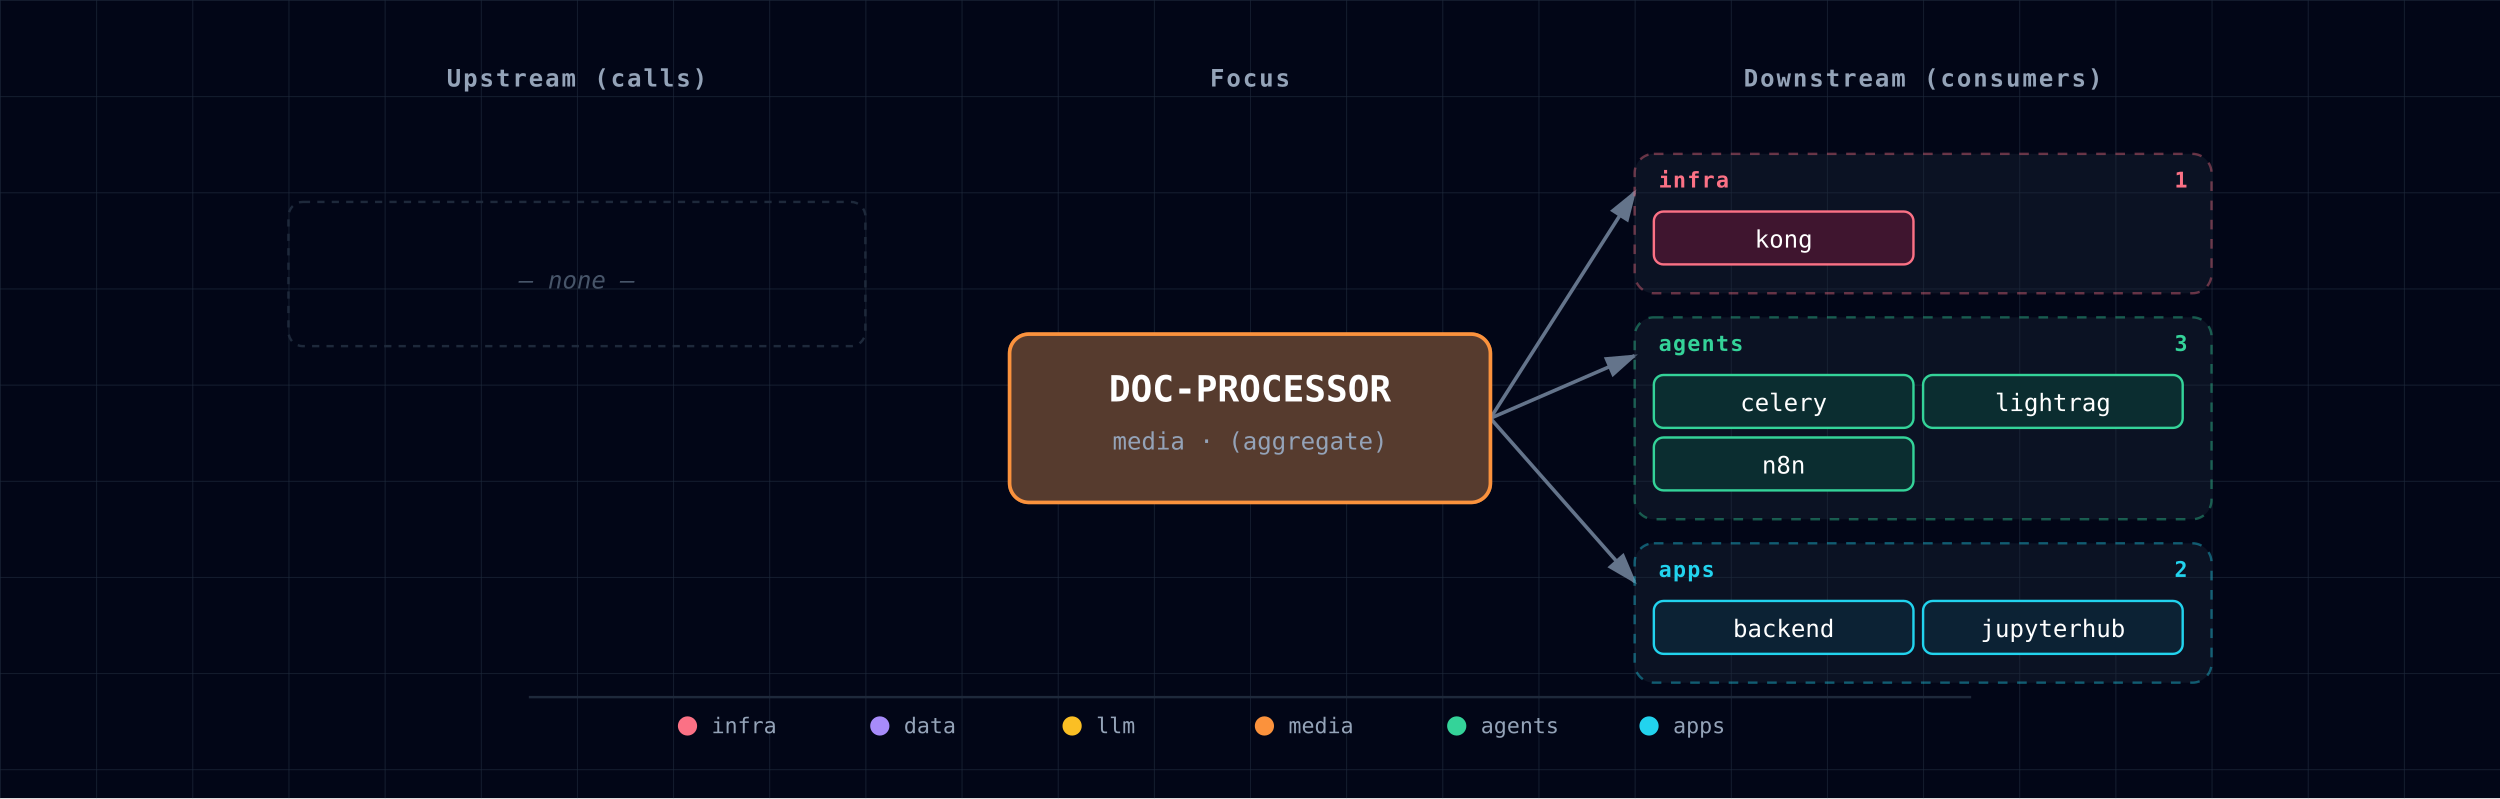
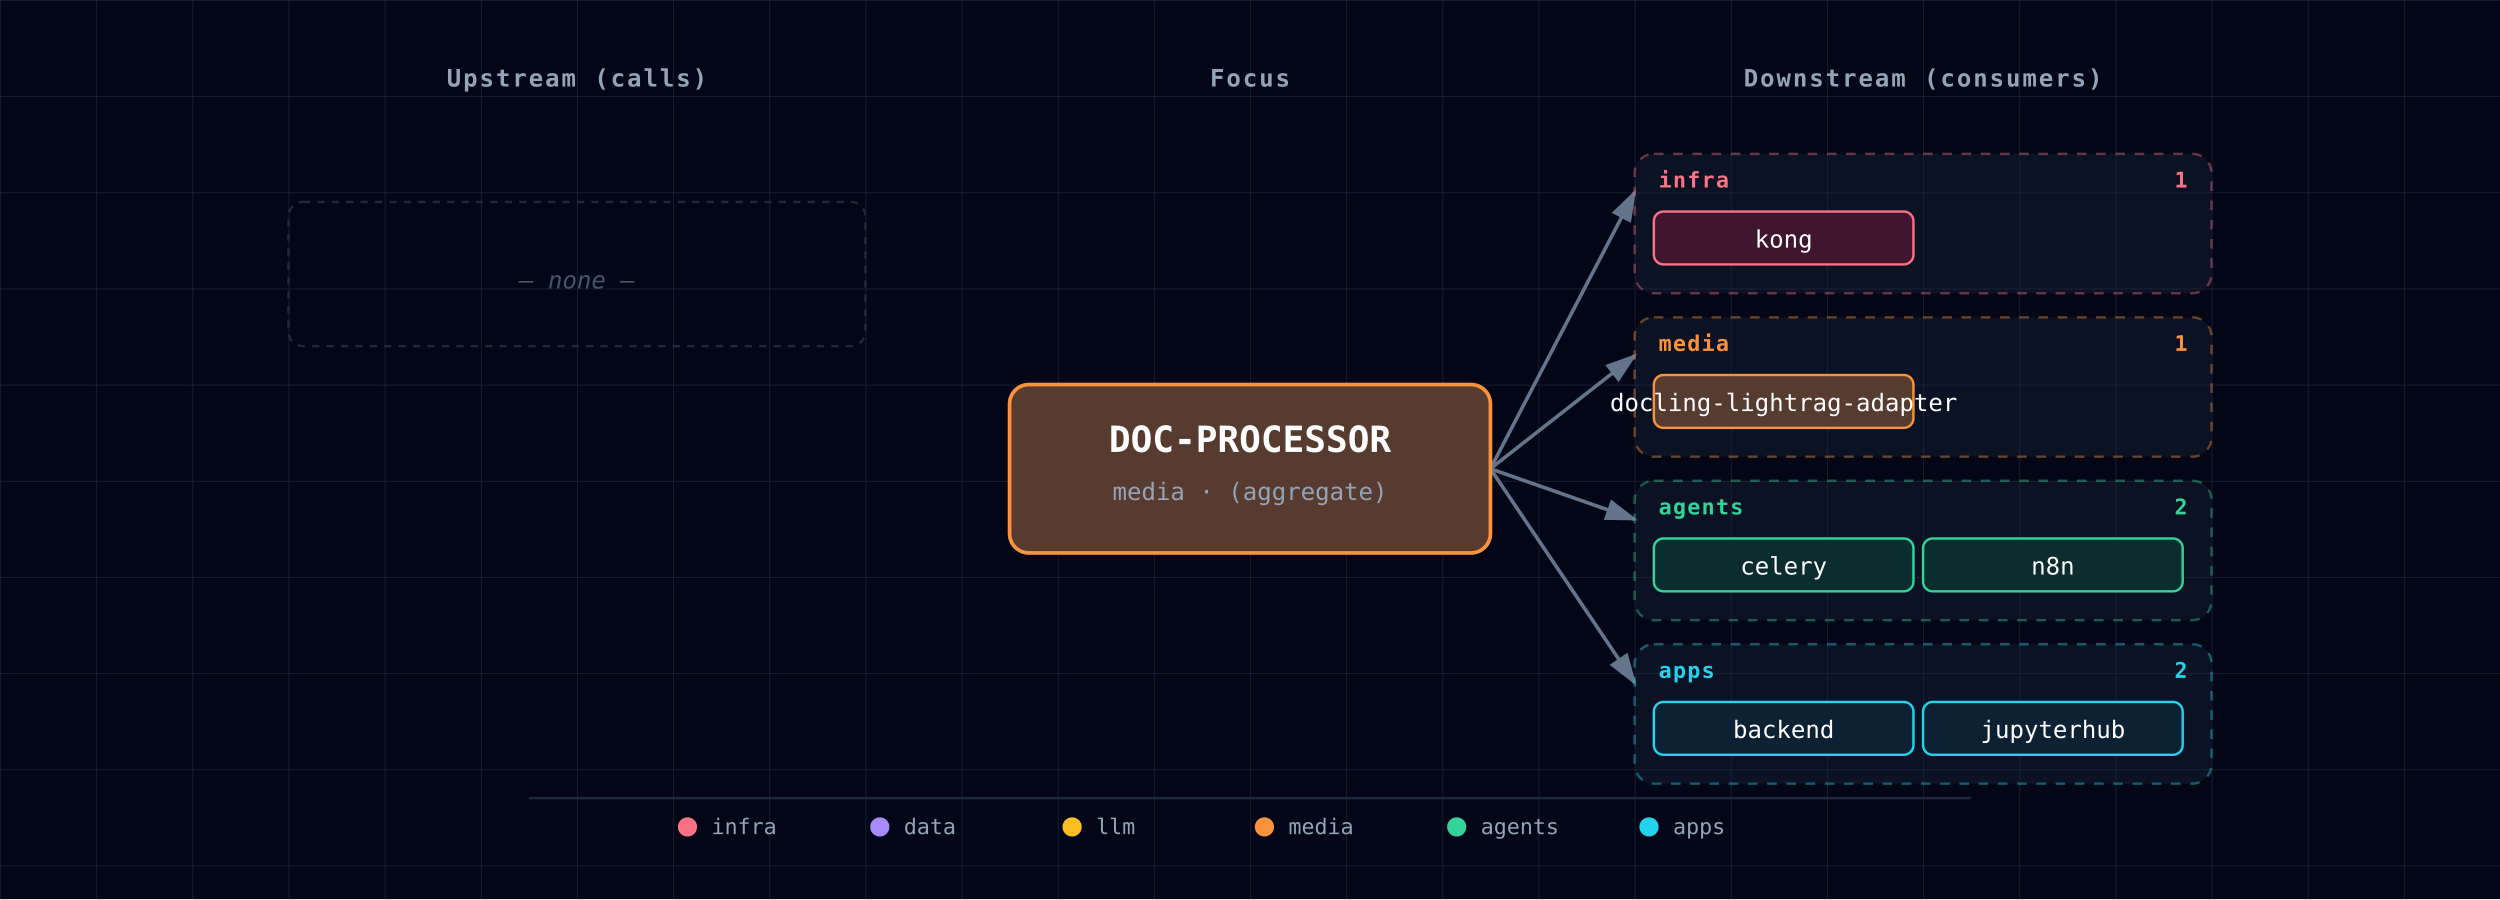
- <svg xmlns="http://www.w3.org/2000/svg" viewBox="0 0 1040 332" font-family="'JetBrains Mono', 'Fira Code', Menlo, Consolas, monospace">
+ <svg xmlns="http://www.w3.org/2000/svg" viewBox="0 0 1040 374" font-family="'JetBrains Mono', 'Fira Code', Menlo, Consolas, monospace">
  <defs>
    <pattern id="grid" width="40" height="40" patternUnits="userSpaceOnUse">
      <path d="M 40 0 L 0 0 0 40" fill="none" stroke="#1e293b" stroke-width="0.5" />
    </pattern>
    <marker id="arrowhead" markerWidth="9" markerHeight="6" refX="8" refY="3" orient="auto">
      <polygon points="0 0, 9 3, 0 6" fill="#64748b" />
    </marker>
    <filter id="focus-glow" x="-50%" y="-50%" width="200%" height="200%">
      <feGaussianBlur in="SourceAlpha" stdDeviation="6" />
      <feFlood flood-color="#fb923c" flood-opacity="0.6" />
      <feComposite in2="SourceAlpha" operator="in" />
      <feMerge>
        <feMergeNode />
        <feMergeNode in="SourceGraphic" />
      </feMerge>
    </filter>
  </defs>
-   <rect width="1040" height="332" fill="#020617" />
-   <rect width="1040" height="332" fill="url(#grid)" />
+   <rect width="1040" height="374" fill="#020617" />
+   <rect width="1040" height="374" fill="url(#grid)" />
  <text x="240" y="36" fill="#94a3b8" font-size="10" font-weight="600" text-anchor="middle" letter-spacing="0.08em">Upstream (calls)</text>
  <text x="520" y="36" fill="#94a3b8" font-size="10" font-weight="600" text-anchor="middle" letter-spacing="0.08em">Focus</text>
  <text x="800" y="36" fill="#94a3b8" font-size="10" font-weight="600" text-anchor="middle" letter-spacing="0.08em">Downstream (consumers)</text>
-   <line x1="620" y1="174" x2="680" y2="80" stroke="#64748b" stroke-width="1.5" marker-end="url(#arrowhead)" />
-   <line x1="620" y1="174" x2="680" y2="148" stroke="#64748b" stroke-width="1.5" marker-end="url(#arrowhead)" />
-   <line x1="620" y1="174" x2="680" y2="242" stroke="#64748b" stroke-width="1.5" marker-end="url(#arrowhead)" />
+   <line x1="620" y1="195" x2="680" y2="80" stroke="#64748b" stroke-width="1.5" marker-end="url(#arrowhead)" />
+   <line x1="620" y1="195" x2="680" y2="148" stroke="#64748b" stroke-width="1.5" marker-end="url(#arrowhead)" />
+   <line x1="620" y1="195" x2="680" y2="216" stroke="#64748b" stroke-width="1.5" marker-end="url(#arrowhead)" />
+   <line x1="620" y1="195" x2="680" y2="284" stroke="#64748b" stroke-width="1.5" marker-end="url(#arrowhead)" />
  <g>
    <rect x="120" y="84" width="240" height="60" rx="6" fill="none" stroke="#1e293b" stroke-width="1" stroke-dasharray="3,3" />
    <text x="240" y="120" fill="#475569" font-size="10" font-style="italic" text-anchor="middle">— none —</text>
  </g>
  <g>
    <g class="cluster">
      <rect x="680" y="64" width="240" height="58" rx="8" fill="rgba(30,41,59,0.35)" stroke="#fb7185" stroke-width="1" stroke-dasharray="4,4" stroke-opacity="0.4" />
      <text x="690" y="78" fill="#fb7185" font-size="9" font-weight="700" text-anchor="start" style="letter-spacing:0.06em;text-transform:uppercase;">infra</text>
      <text x="910" y="78" fill="#fb7185" font-size="9" font-weight="600" text-anchor="end">1</text>
    </g>
    <g>
      <rect x="688" y="88" width="108" height="22" rx="4" fill="#0f172a" />
      <rect x="688" y="88" width="108" height="22" rx="4" fill="rgba(136, 19, 55, 0.4)" stroke="#fb7185" stroke-width="1" />
      <text x="742" y="103" fill="white" font-size="10" text-anchor="middle">kong</text>
    </g>
    <g class="cluster">
-       <rect x="680" y="132" width="240" height="84" rx="8" fill="rgba(30,41,59,0.35)" stroke="#34d399" stroke-width="1" stroke-dasharray="4,4" stroke-opacity="0.4" />
-       <text x="690" y="146" fill="#34d399" font-size="9" font-weight="700" text-anchor="start" style="letter-spacing:0.06em;text-transform:uppercase;">agents</text>
-       <text x="910" y="146" fill="#34d399" font-size="9" font-weight="600" text-anchor="end">3</text>
+       <rect x="680" y="132" width="240" height="58" rx="8" fill="rgba(30,41,59,0.35)" stroke="#fb923c" stroke-width="1" stroke-dasharray="4,4" stroke-opacity="0.4" />
+       <text x="690" y="146" fill="#fb923c" font-size="9" font-weight="700" text-anchor="start" style="letter-spacing:0.06em;text-transform:uppercase;">media</text>
+       <text x="910" y="146" fill="#fb923c" font-size="9" font-weight="600" text-anchor="end">1</text>
    </g>
    <g>
      <rect x="688" y="156" width="108" height="22" rx="4" fill="#0f172a" />
-       <rect x="688" y="156" width="108" height="22" rx="4" fill="rgba(6, 78, 59, 0.4)" stroke="#34d399" stroke-width="1" />
-       <text x="742" y="171" fill="white" font-size="10" text-anchor="middle">celery</text>
+       <rect x="688" y="156" width="108" height="22" rx="4" fill="rgba(251, 146, 60, 0.3)" stroke="#fb923c" stroke-width="1" />
+       <text x="742" y="171" fill="white" font-size="10" text-anchor="middle">docling-lightrag-adapter</text>
+     </g>
+     <g class="cluster">
+       <rect x="680" y="200" width="240" height="58" rx="8" fill="rgba(30,41,59,0.35)" stroke="#34d399" stroke-width="1" stroke-dasharray="4,4" stroke-opacity="0.4" />
+       <text x="690" y="214" fill="#34d399" font-size="9" font-weight="700" text-anchor="start" style="letter-spacing:0.06em;text-transform:uppercase;">agents</text>
+       <text x="910" y="214" fill="#34d399" font-size="9" font-weight="600" text-anchor="end">2</text>
    </g>
    <g>
-       <rect x="800" y="156" width="108" height="22" rx="4" fill="#0f172a" />
-       <rect x="800" y="156" width="108" height="22" rx="4" fill="rgba(6, 78, 59, 0.4)" stroke="#34d399" stroke-width="1" />
-       <text x="854" y="171" fill="white" font-size="10" text-anchor="middle">lightrag</text>
+       <rect x="688" y="224" width="108" height="22" rx="4" fill="#0f172a" />
+       <rect x="688" y="224" width="108" height="22" rx="4" fill="rgba(6, 78, 59, 0.4)" stroke="#34d399" stroke-width="1" />
+       <text x="742" y="239" fill="white" font-size="10" text-anchor="middle">celery</text>
    </g>
    <g>
-       <rect x="688" y="182" width="108" height="22" rx="4" fill="#0f172a" />
-       <rect x="688" y="182" width="108" height="22" rx="4" fill="rgba(6, 78, 59, 0.4)" stroke="#34d399" stroke-width="1" />
-       <text x="742" y="197" fill="white" font-size="10" text-anchor="middle">n8n</text>
+       <rect x="800" y="224" width="108" height="22" rx="4" fill="#0f172a" />
+       <rect x="800" y="224" width="108" height="22" rx="4" fill="rgba(6, 78, 59, 0.4)" stroke="#34d399" stroke-width="1" />
+       <text x="854" y="239" fill="white" font-size="10" text-anchor="middle">n8n</text>
    </g>
    <g class="cluster">
-       <rect x="680" y="226" width="240" height="58" rx="8" fill="rgba(30,41,59,0.35)" stroke="#22d3ee" stroke-width="1" stroke-dasharray="4,4" stroke-opacity="0.4" />
-       <text x="690" y="240" fill="#22d3ee" font-size="9" font-weight="700" text-anchor="start" style="letter-spacing:0.06em;text-transform:uppercase;">apps</text>
-       <text x="910" y="240" fill="#22d3ee" font-size="9" font-weight="600" text-anchor="end">2</text>
+       <rect x="680" y="268" width="240" height="58" rx="8" fill="rgba(30,41,59,0.35)" stroke="#22d3ee" stroke-width="1" stroke-dasharray="4,4" stroke-opacity="0.4" />
+       <text x="690" y="282" fill="#22d3ee" font-size="9" font-weight="700" text-anchor="start" style="letter-spacing:0.06em;text-transform:uppercase;">apps</text>
+       <text x="910" y="282" fill="#22d3ee" font-size="9" font-weight="600" text-anchor="end">2</text>
    </g>
    <g>
-       <rect x="688" y="250" width="108" height="22" rx="4" fill="#0f172a" />
-       <rect x="688" y="250" width="108" height="22" rx="4" fill="rgba(8, 51, 68, 0.4)" stroke="#22d3ee" stroke-width="1" />
-       <text x="742" y="265" fill="white" font-size="10" text-anchor="middle">backend</text>
+       <rect x="688" y="292" width="108" height="22" rx="4" fill="#0f172a" />
+       <rect x="688" y="292" width="108" height="22" rx="4" fill="rgba(8, 51, 68, 0.4)" stroke="#22d3ee" stroke-width="1" />
+       <text x="742" y="307" fill="white" font-size="10" text-anchor="middle">backend</text>
    </g>
    <g>
-       <rect x="800" y="250" width="108" height="22" rx="4" fill="#0f172a" />
-       <rect x="800" y="250" width="108" height="22" rx="4" fill="rgba(8, 51, 68, 0.4)" stroke="#22d3ee" stroke-width="1" />
-       <text x="854" y="265" fill="white" font-size="10" text-anchor="middle">jupyterhub</text>
+       <rect x="800" y="292" width="108" height="22" rx="4" fill="#0f172a" />
+       <rect x="800" y="292" width="108" height="22" rx="4" fill="rgba(8, 51, 68, 0.4)" stroke="#22d3ee" stroke-width="1" />
+       <text x="854" y="307" fill="white" font-size="10" text-anchor="middle">jupyterhub</text>
    </g>
  </g>
  <g class="focus" filter="url(#focus-glow)">
-     <rect x="420" y="139" width="200" height="70" rx="8" fill="#0f172a" />
-     <rect x="420" y="139" width="200" height="70" rx="8" fill="rgba(251, 146, 60, 0.3)" stroke="#fb923c" stroke-width="1.5" />
-     <text x="520" y="167" fill="white" font-size="15" font-weight="700" text-anchor="middle">DOC-PROCESSOR</text>
-     <text x="520" y="187" fill="#94a3b8" font-size="10" text-anchor="middle">media · (aggregate)</text>
+     <rect x="420" y="160" width="200" height="70" rx="8" fill="#0f172a" />
+     <rect x="420" y="160" width="200" height="70" rx="8" fill="rgba(251, 146, 60, 0.3)" stroke="#fb923c" stroke-width="1.5" />
+     <text x="520" y="188" fill="white" font-size="15" font-weight="700" text-anchor="middle">DOC-PROCESSOR</text>
+     <text x="520" y="208" fill="#94a3b8" font-size="10" text-anchor="middle">media · (aggregate)</text>
  </g>
  <g class="legend">
-     <line x1="220" y1="290" x2="820" y2="290" stroke="#1e293b" stroke-width="1" />
-     <circle cx="286" cy="302" r="4" fill="#fb7185" />
-     <text x="296" y="305" fill="#94a3b8" font-size="9" font-weight="400" text-anchor="start">infra</text>
-     <circle cx="366" cy="302" r="4" fill="#a78bfa" />
-     <text x="376" y="305" fill="#94a3b8" font-size="9" font-weight="400" text-anchor="start">data</text>
-     <circle cx="446" cy="302" r="4" fill="#fbbf24" />
-     <text x="456" y="305" fill="#94a3b8" font-size="9" font-weight="400" text-anchor="start">llm</text>
-     <circle cx="526" cy="302" r="4" fill="#fb923c" />
-     <text x="536" y="305" fill="#94a3b8" font-size="9" font-weight="400" text-anchor="start">media</text>
-     <circle cx="606" cy="302" r="4" fill="#34d399" />
-     <text x="616" y="305" fill="#94a3b8" font-size="9" font-weight="400" text-anchor="start">agents</text>
-     <circle cx="686" cy="302" r="4" fill="#22d3ee" />
-     <text x="696" y="305" fill="#94a3b8" font-size="9" font-weight="400" text-anchor="start">apps</text>
+     <line x1="220" y1="332" x2="820" y2="332" stroke="#1e293b" stroke-width="1" />
+     <circle cx="286" cy="344" r="4" fill="#fb7185" />
+     <text x="296" y="347" fill="#94a3b8" font-size="9" font-weight="400" text-anchor="start">infra</text>
+     <circle cx="366" cy="344" r="4" fill="#a78bfa" />
+     <text x="376" y="347" fill="#94a3b8" font-size="9" font-weight="400" text-anchor="start">data</text>
+     <circle cx="446" cy="344" r="4" fill="#fbbf24" />
+     <text x="456" y="347" fill="#94a3b8" font-size="9" font-weight="400" text-anchor="start">llm</text>
+     <circle cx="526" cy="344" r="4" fill="#fb923c" />
+     <text x="536" y="347" fill="#94a3b8" font-size="9" font-weight="400" text-anchor="start">media</text>
+     <circle cx="606" cy="344" r="4" fill="#34d399" />
+     <text x="616" y="347" fill="#94a3b8" font-size="9" font-weight="400" text-anchor="start">agents</text>
+     <circle cx="686" cy="344" r="4" fill="#22d3ee" />
+     <text x="696" y="347" fill="#94a3b8" font-size="9" font-weight="400" text-anchor="start">apps</text>
  </g>
</svg>
